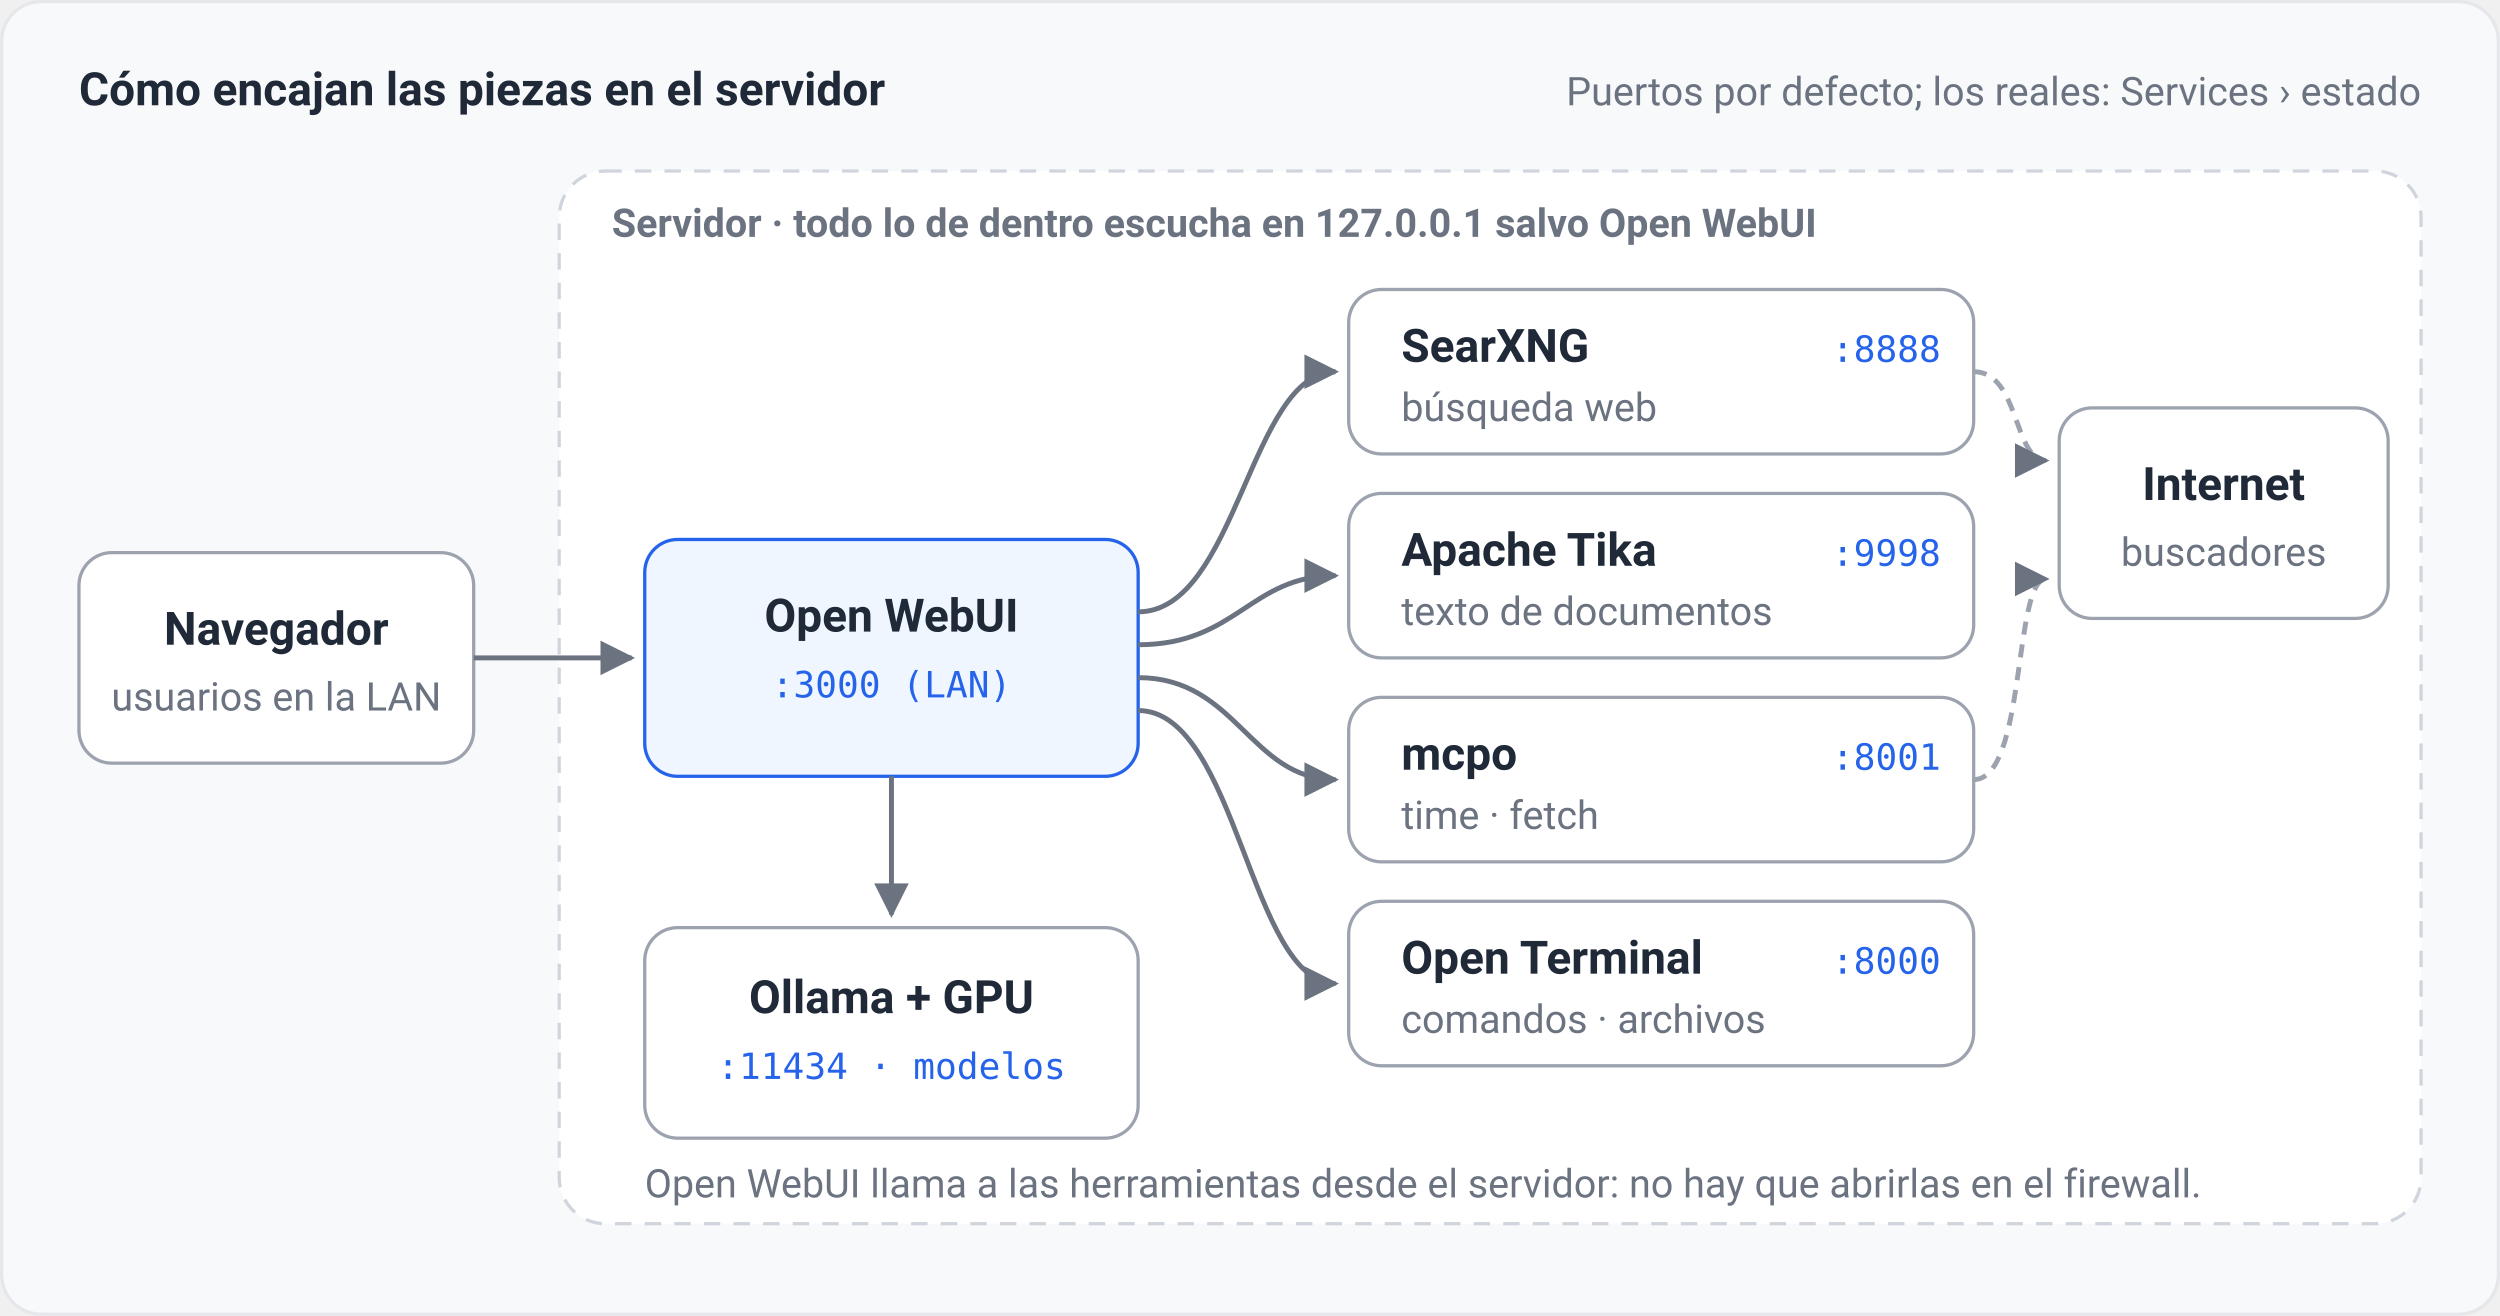
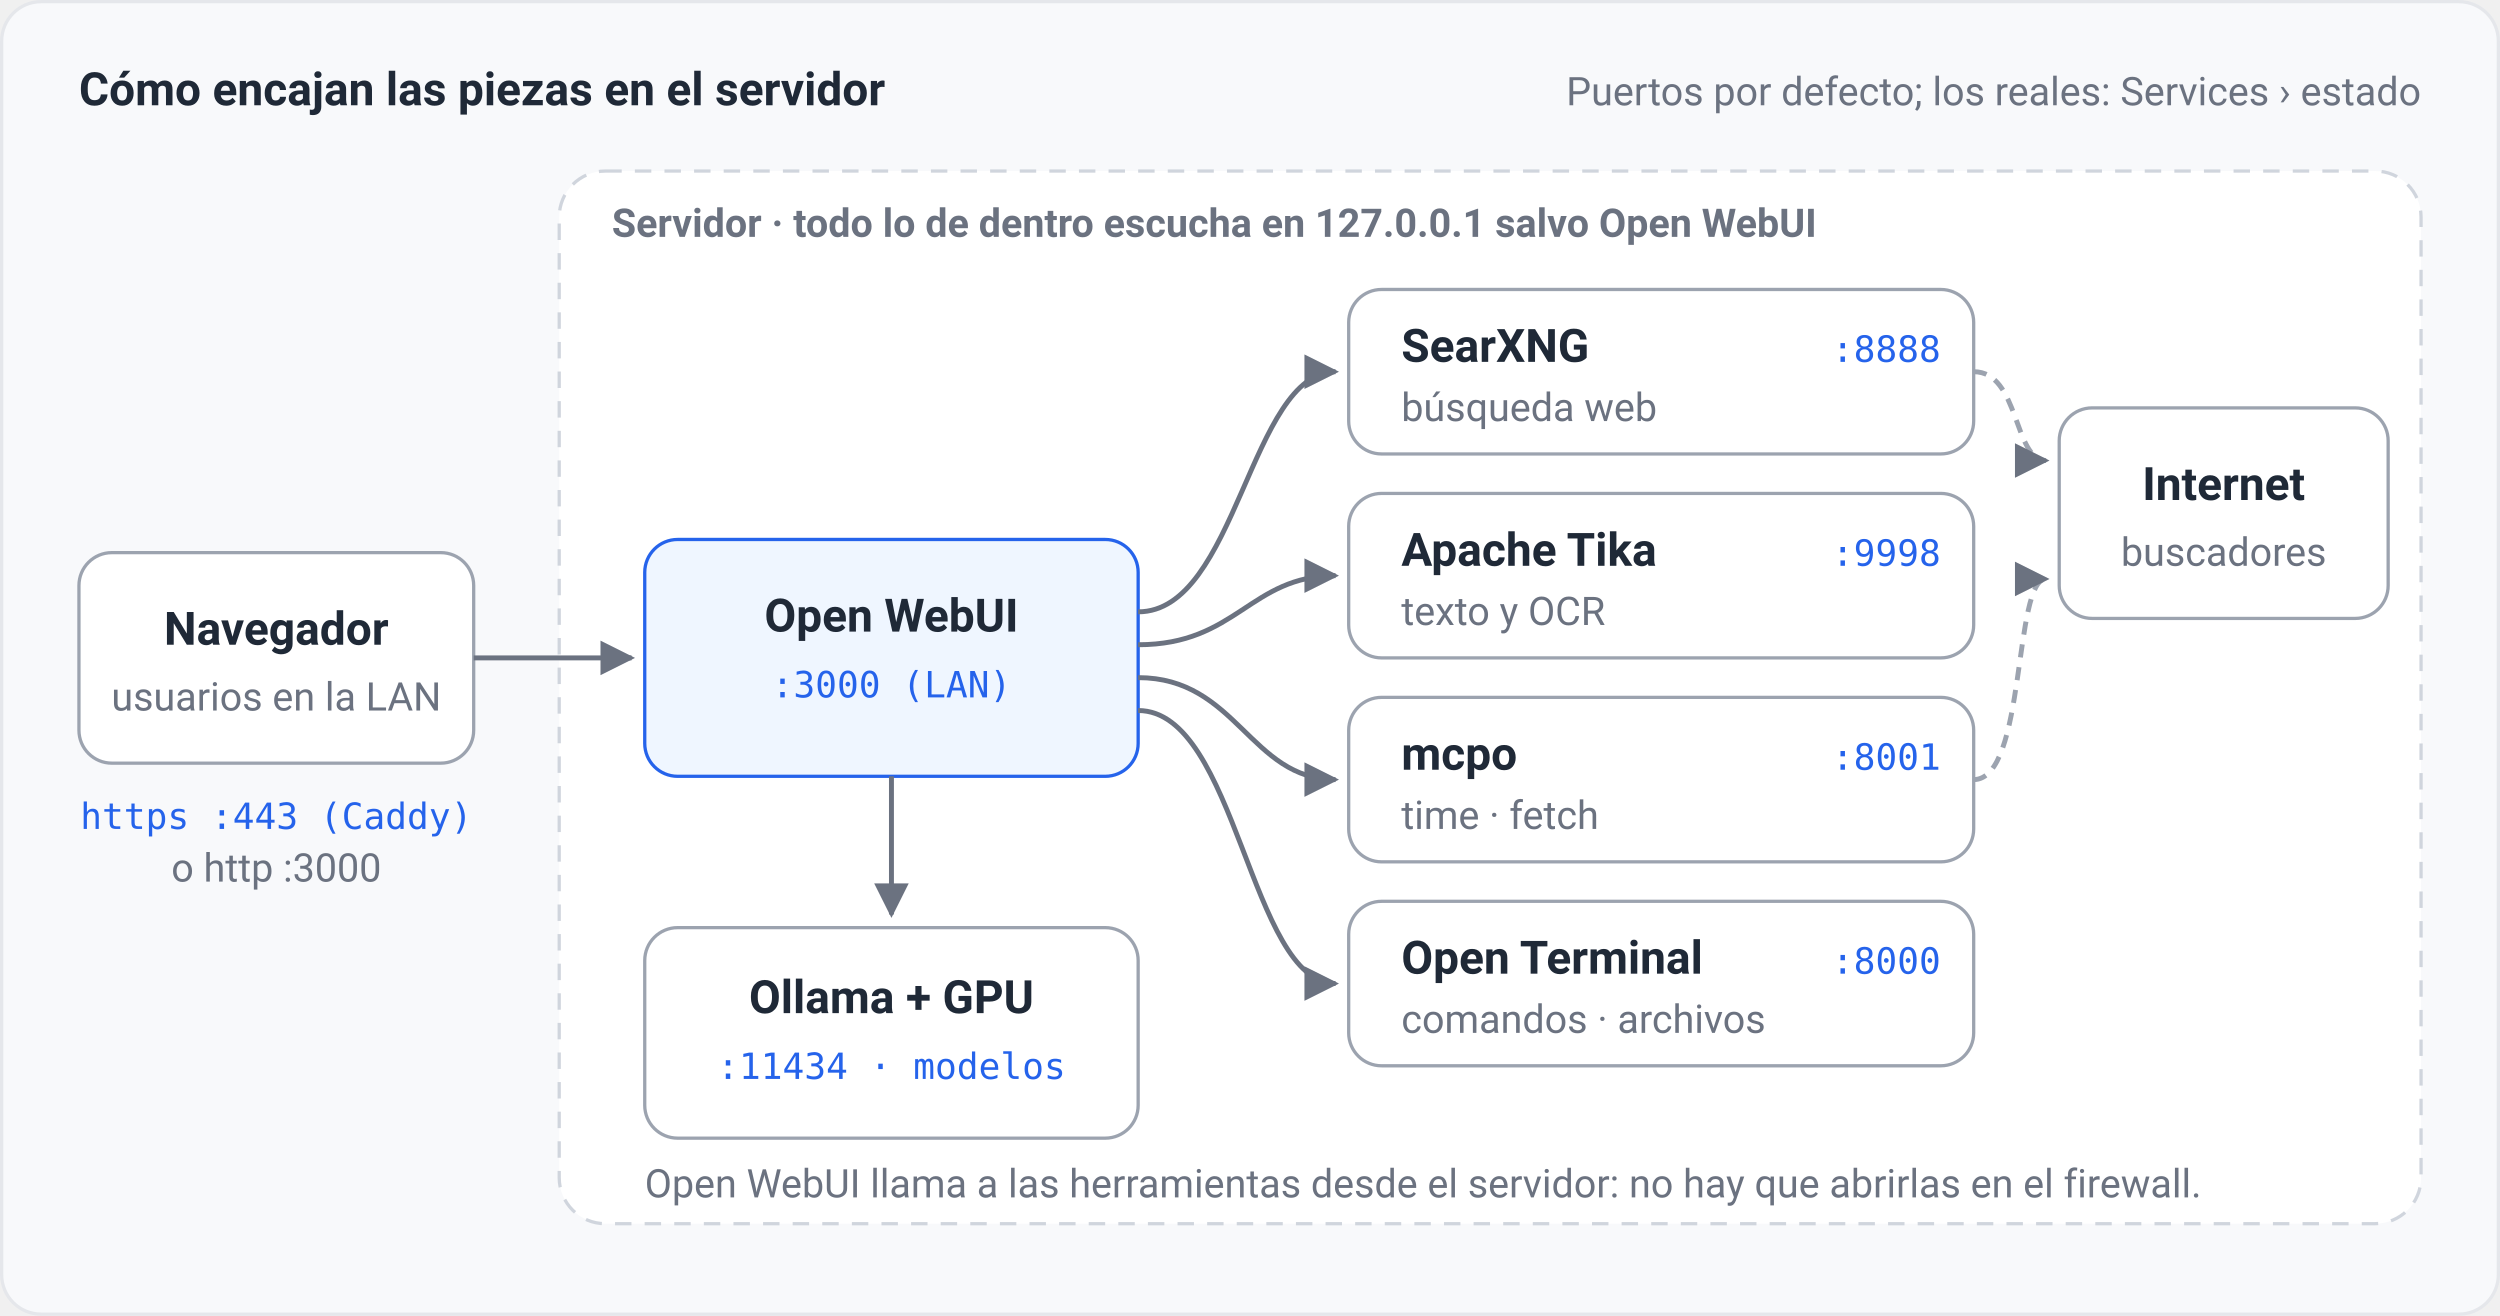
<svg xmlns="http://www.w3.org/2000/svg" width="760" height="400" viewBox="0 0 760 400" font-family="system-ui, -apple-system, 'Segoe UI', Roboto, Arial, sans-serif">
  <style>
    .title { font-size: 14px; font-weight: 600; fill: #1f2937; }
    .note { font-size: 12px; fill: #6b7280; }
    .zone { fill: #ffffff; stroke: #d0d5dd; stroke-dasharray: 5 4; }
    .zonet { font-size: 12px; fill: #6b7280; font-weight: 600; }
    .box { fill: #ffffff; stroke: #9ca3af; }
    .core { fill: #eff6ff; stroke: #2563eb; }
    .name { font-size: 14px; fill: #1f2937; font-weight: 600; }
    .sub { font-size: 12px; fill: #6b7280; }
    .port { font-family: ui-monospace, 'SF Mono', Menlo, Consolas, monospace; font-size: 11px; fill: #2563eb; }
    .arrow { stroke: #6b7280; stroke-width: 1.5; fill: none; marker-end: url(#a); }
    .ext { stroke: #9ca3af; stroke-width: 1.5; fill: none; stroke-dasharray: 4 3; marker-end: url(#a); }
  </style>
  <defs>
    <marker id="a" viewBox="0 0 10 10" refX="9" refY="5" markerWidth="7" markerHeight="7" orient="auto-start-reverse">
      <path d="M0 0 L10 5 L0 10 z" fill="#6b7280" />
    </marker>
  </defs>
  <rect x="0.5" y="0.5" width="759" height="399" rx="12" fill="#f8f9fb" stroke="#e5e7eb" />
  <text x="24" y="32" class="title">Cómo encajan las piezas en el servidor</text>
  <text x="736" y="32" class="note" text-anchor="end">Puertos por defecto; los reales: Services › estado</text>
  <rect x="24" y="168" width="120" height="64" rx="10" class="box" />
  <text x="84" y="196" class="name" text-anchor="middle">Navegador</text>
  <text x="84" y="216" class="sub" text-anchor="middle">usuarios en la LAN</text>
+   <text x="84" y="252" class="port" text-anchor="middle">https :443 (Caddy)</text>
+   <text x="84" y="268" class="sub" text-anchor="middle">o http :3000</text>
  <rect x="170" y="52" width="566" height="320" rx="14" class="zone" />
  <text x="186" y="72" class="zonet">Servidor · todo lo de dentro escucha en 127.0.0.1 salvo Open WebUI</text>
  <rect x="196" y="164" width="150" height="72" rx="10" class="core" />
  <text x="271" y="192" class="name" text-anchor="middle">Open WebUI</text>
  <text x="271" y="212" class="port" text-anchor="middle">:3000 (LAN)</text>
  <path d="M144 200 H192" class="arrow" />
  <rect x="196" y="282" width="150" height="64" rx="10" class="box" />
  <text x="271" y="308" class="name" text-anchor="middle">Ollama + GPU</text>
  <text x="271" y="328" class="port" text-anchor="middle">:11434 · modelos</text>
  <path d="M271 236 V278" class="arrow" />
  <rect x="410" y="88" width="190" height="50" rx="10" class="box" />
  <text x="426" y="110" class="name">SearXNG</text>
  <text x="590" y="110" class="port" text-anchor="end">:8888</text>
  <text x="426" y="128" class="sub">búsqueda web</text>
  <rect x="410" y="150" width="190" height="50" rx="10" class="box" />
  <text x="426" y="172" class="name">Apache Tika</text>
  <text x="590" y="172" class="port" text-anchor="end">:9998</text>
-   <text x="426" y="190" class="sub">texto de documentos</text>
+   <text x="426" y="190" class="sub">texto y OCR</text>
  <rect x="410" y="212" width="190" height="50" rx="10" class="box" />
  <text x="426" y="234" class="name">mcpo</text>
  <text x="590" y="234" class="port" text-anchor="end">:8001</text>
  <text x="426" y="252" class="sub">time · fetch</text>
  <rect x="410" y="274" width="190" height="50" rx="10" class="box" />
  <text x="426" y="296" class="name">Open Terminal</text>
  <text x="590" y="296" class="port" text-anchor="end">:8000</text>
  <text x="426" y="314" class="sub">comandos · archivos</text>
  <path d="M346 186 C376 186 380 113 406 113" class="arrow" />
  <path d="M346 196 C376 196 380 175 406 175" class="arrow" />
  <path d="M346 206 C376 206 380 237 406 237" class="arrow" />
  <path d="M346 216 C376 216 380 299 406 299" class="arrow" />
  <rect x="626" y="124" width="100" height="64" rx="10" class="box" />
  <text x="676" y="152" class="name" text-anchor="middle">Internet</text>
  <text x="676" y="172" class="sub" text-anchor="middle">buscadores</text>
  <path d="M600 113 C614 113 612 140 622 140" class="ext" />
  <path d="M600 237 C616 237 612 176 622 176" class="ext" />
  <text x="196" y="364" class="note">Open WebUI llama a las herramientas desde el servidor: no hay que abrirlas en el firewall.</text>
</svg>
